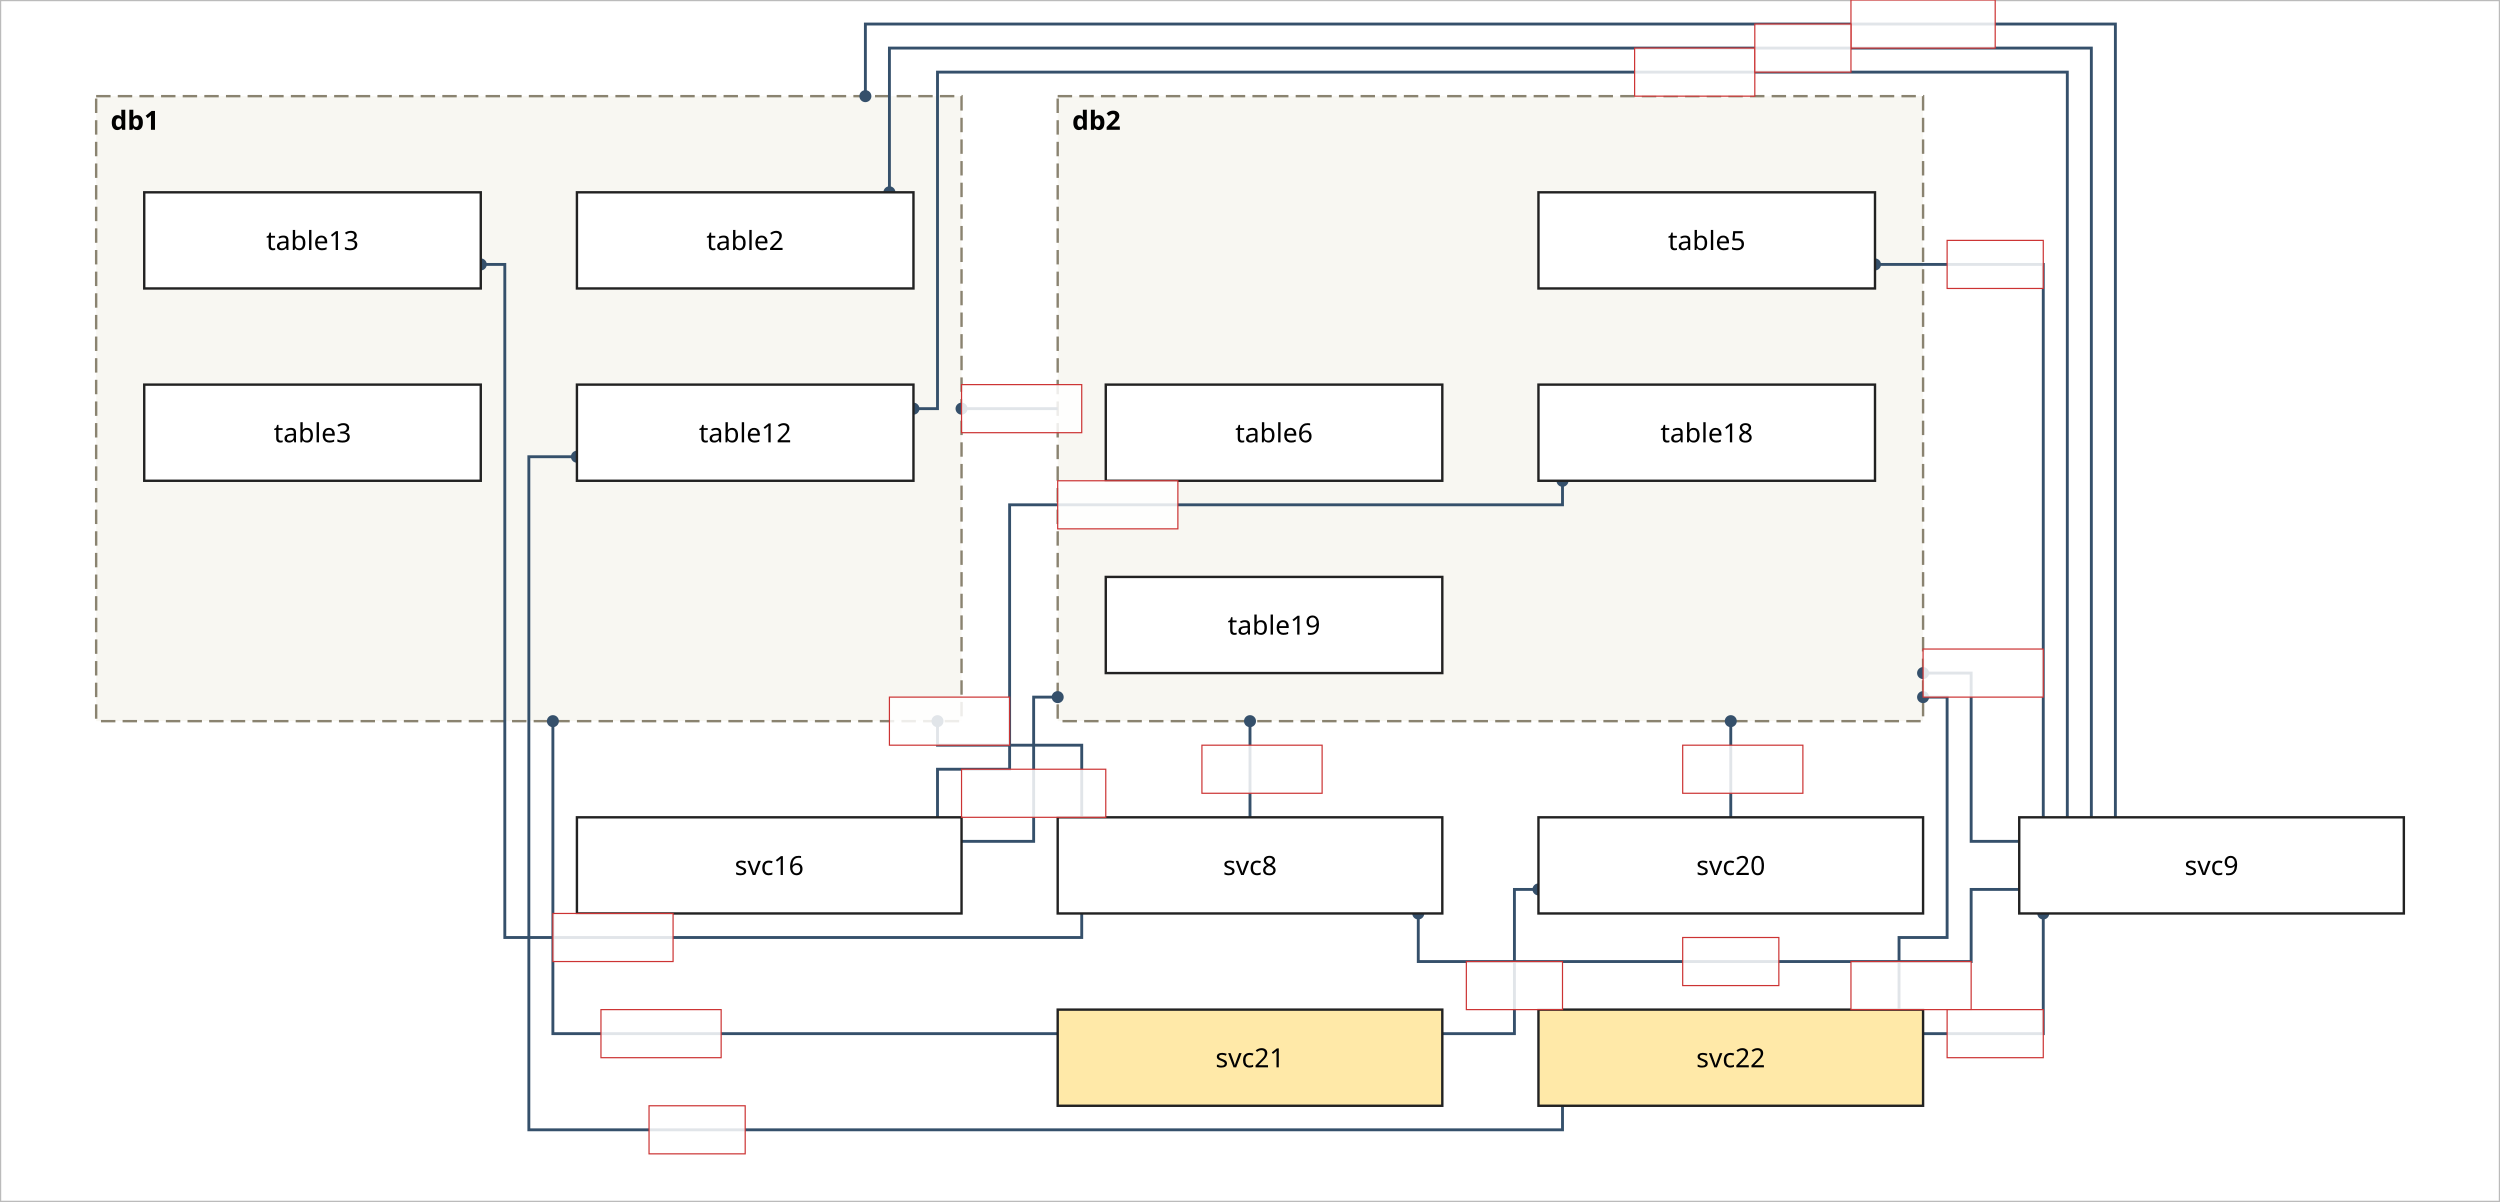
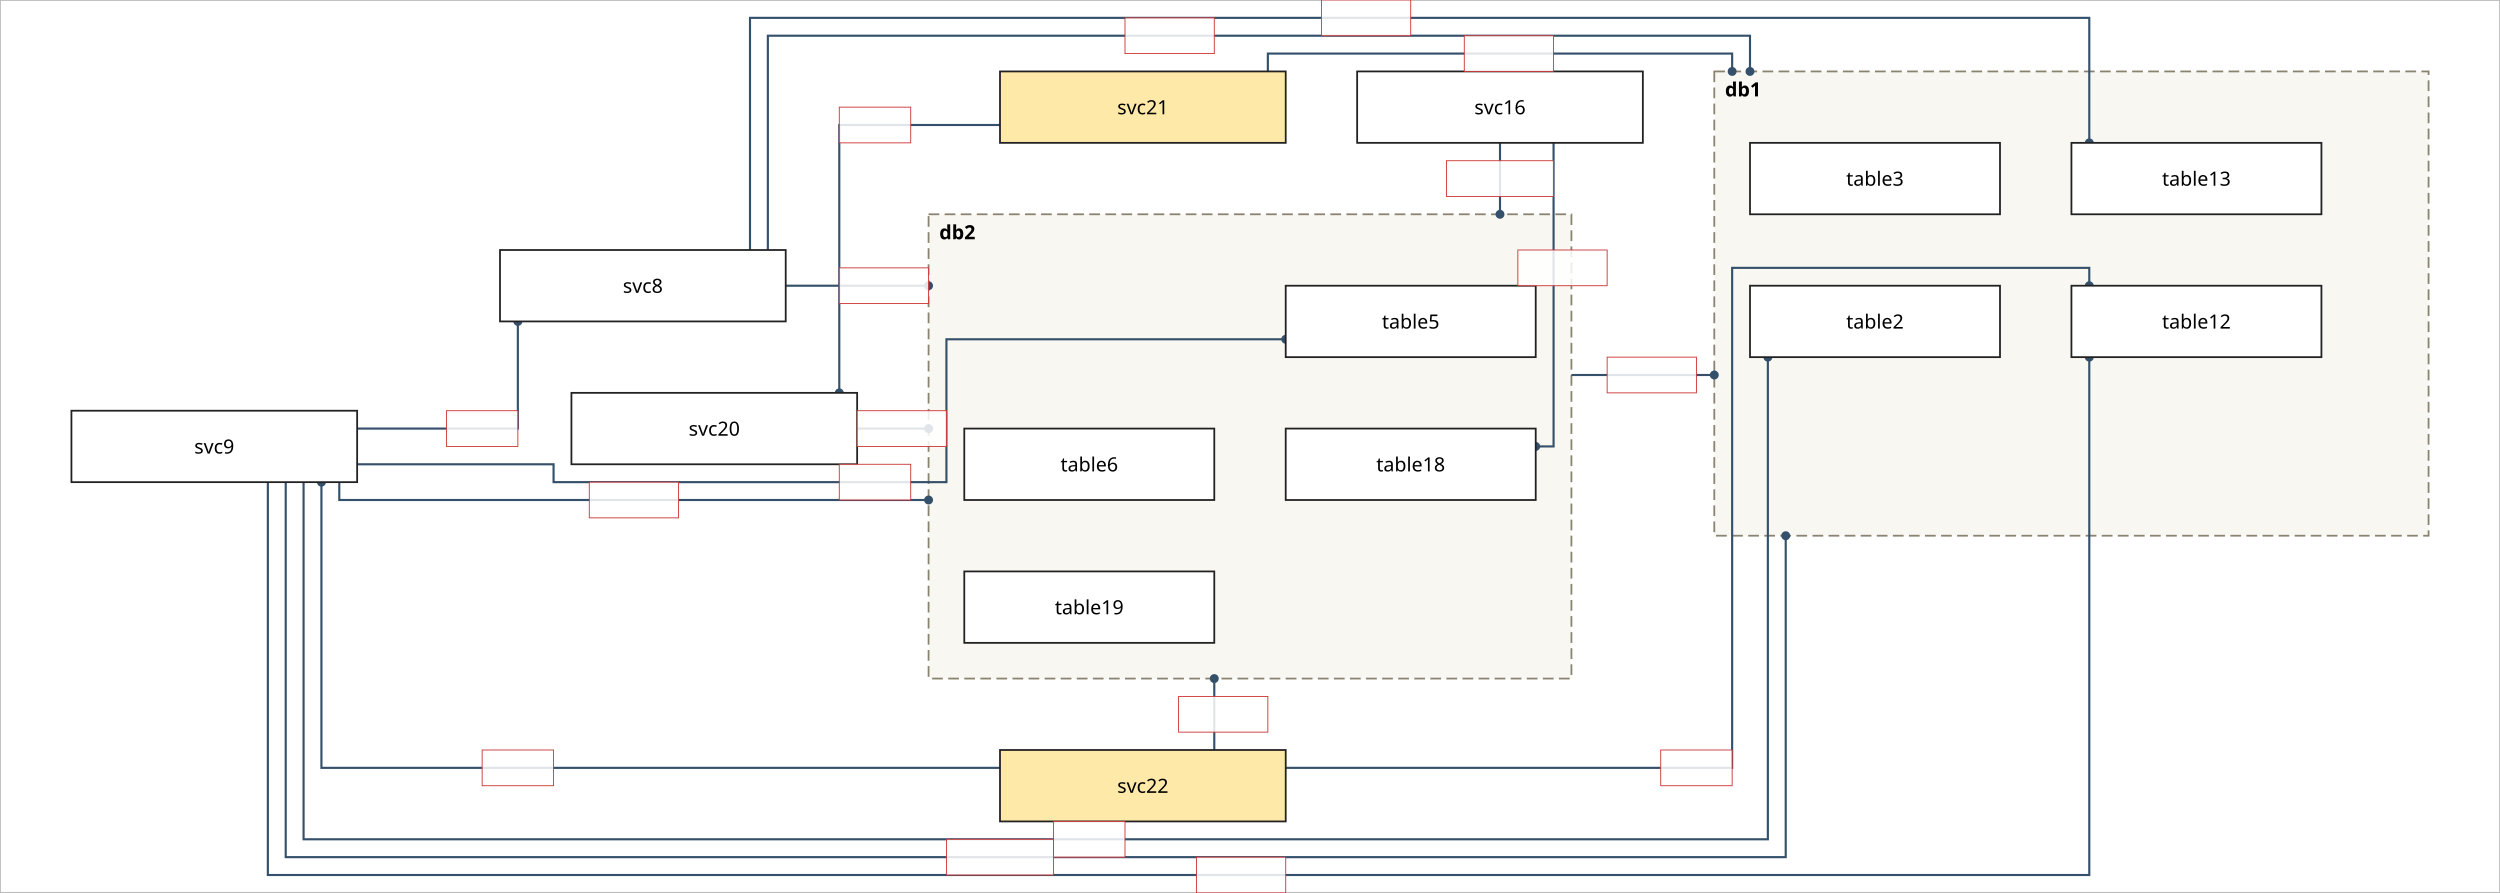
- <svg xmlns="http://www.w3.org/2000/svg" width="1040" height="500" viewBox="0 0 1040 500" font-family="sans-serif" font-size="11">
+ <svg xmlns="http://www.w3.org/2000/svg" width="1400" height="500" viewBox="0 0 1400 500" font-family="sans-serif" font-size="11">
  <rect width="100%" height="100%" fill="#fff" stroke="#bbb" />
-   <rect x="40" y="40" width="360" height="260" fill="#f3f1ea" fill-opacity="0.6" stroke="#8a8370" stroke-dasharray="6 3" />
-   <text x="46" y="54" font-weight="bold">db1</text>
-   <rect x="440" y="40" width="360" height="260" fill="#f3f1ea" fill-opacity="0.6" stroke="#8a8370" stroke-dasharray="6 3" />
-   <text x="446" y="54" font-weight="bold">db2</text>
-   <polyline points="440,170 400,170" fill="none" stroke="#35506b" stroke-width="1.2" />
-   <circle cx="400" cy="170" r="2.5" fill="#35506b" />
-   <polyline points="400,350 430,350 430,290 440,290" fill="none" stroke="#35506b" stroke-width="1.2" />
-   <circle cx="440" cy="290" r="2.5" fill="#35506b" />
-   <polyline points="390,340 390,320 420,320 420,210 650,210 650,200" fill="none" stroke="#35506b" stroke-width="1.2" />
-   <circle cx="650" cy="200" r="2.5" fill="#35506b" />
-   <polyline points="720,340 720,300" fill="none" stroke="#35506b" stroke-width="1.2" />
-   <circle cx="720" cy="300" r="2.5" fill="#35506b" />
-   <polyline points="440,430 230,430 230,300" fill="none" stroke="#35506b" stroke-width="1.2" />
-   <circle cx="230" cy="300" r="2.5" fill="#35506b" />
-   <polyline points="600,430 630,430 630,370 640,370" fill="none" stroke="#35506b" stroke-width="1.2" />
-   <circle cx="640" cy="370" r="2.5" fill="#35506b" />
-   <polyline points="650,460 650,470 220,470 220,190 240,190" fill="none" stroke="#35506b" stroke-width="1.2" />
-   <circle cx="240" cy="190" r="2.5" fill="#35506b" />
-   <polyline points="790,420 790,390 810,390 810,290 800,290" fill="none" stroke="#35506b" stroke-width="1.2" />
-   <circle cx="800" cy="290" r="2.5" fill="#35506b" />
-   <polyline points="800,430 850,430 850,380" fill="none" stroke="#35506b" stroke-width="1.2" />
-   <circle cx="850" cy="380" r="2.5" fill="#35506b" />
-   <polyline points="450,340 450,310 390,310 390,300" fill="none" stroke="#35506b" stroke-width="1.2" />
-   <circle cx="390" cy="300" r="2.5" fill="#35506b" />
-   <polyline points="450,380 450,390 210,390 210,110 200,110" fill="none" stroke="#35506b" stroke-width="1.2" />
-   <circle cx="200" cy="110" r="2.5" fill="#35506b" />
-   <polyline points="520,340 520,300" fill="none" stroke="#35506b" stroke-width="1.2" />
-   <circle cx="520" cy="300" r="2.5" fill="#35506b" />
-   <polyline points="880,340 880,10 360,10 360,40" fill="none" stroke="#35506b" stroke-width="1.2" />
-   <circle cx="360" cy="40" r="2.5" fill="#35506b" />
-   <polyline points="860,340 860,30 390,30 390,170 380,170" fill="none" stroke="#35506b" stroke-width="1.2" />
-   <circle cx="380" cy="170" r="2.5" fill="#35506b" />
-   <polyline points="870,340 870,20 370,20 370,80" fill="none" stroke="#35506b" stroke-width="1.2" />
-   <circle cx="370" cy="80" r="2.5" fill="#35506b" />
-   <polyline points="840,350 820,350 820,280 800,280" fill="none" stroke="#35506b" stroke-width="1.2" />
-   <circle cx="800" cy="280" r="2.5" fill="#35506b" />
-   <polyline points="850,340 850,110 780,110" fill="none" stroke="#35506b" stroke-width="1.2" />
-   <circle cx="780" cy="110" r="2.5" fill="#35506b" />
-   <polyline points="840,370 820,370 820,400 590,400 590,380" fill="none" stroke="#35506b" stroke-width="1.2" />
-   <circle cx="590" cy="380" r="2.5" fill="#35506b" />
-   <rect x="240" y="160" width="140" height="40" fill="#fff" stroke="#222" />
-   <text x="310" y="184" text-anchor="middle">table12</text>
-   <rect x="60" y="80" width="140" height="40" fill="#fff" stroke="#222" />
-   <text x="130" y="104" text-anchor="middle">table13</text>
-   <rect x="240" y="80" width="140" height="40" fill="#fff" stroke="#222" />
-   <text x="310" y="104" text-anchor="middle">table2</text>
-   <rect x="60" y="160" width="140" height="40" fill="#fff" stroke="#222" />
-   <text x="130" y="184" text-anchor="middle">table3</text>
-   <rect x="640" y="160" width="140" height="40" fill="#fff" stroke="#222" />
-   <text x="710" y="184" text-anchor="middle">table18</text>
-   <rect x="460" y="240" width="140" height="40" fill="#fff" stroke="#222" />
-   <text x="530" y="264" text-anchor="middle">table19</text>
-   <rect x="640" y="80" width="140" height="40" fill="#fff" stroke="#222" />
-   <text x="710" y="104" text-anchor="middle">table5</text>
-   <rect x="460" y="160" width="140" height="40" fill="#fff" stroke="#222" />
-   <text x="530" y="184" text-anchor="middle">table6</text>
-   <rect x="240" y="340" width="160" height="40" fill="#fff" stroke="#222" />
-   <text x="320" y="364" text-anchor="middle">svc16</text>
-   <rect x="640" y="340" width="160" height="40" fill="#fff" stroke="#222" />
-   <text x="720" y="364" text-anchor="middle">svc20</text>
-   <rect x="440" y="420" width="160" height="40" fill="#ffe9a8" stroke="#222" />
-   <text x="520" y="444" text-anchor="middle">svc21</text>
-   <rect x="640" y="420" width="160" height="40" fill="#ffe9a8" stroke="#222" />
-   <text x="720" y="444" text-anchor="middle">svc22</text>
-   <rect x="440" y="340" width="160" height="40" fill="#fff" stroke="#222" />
-   <text x="520" y="364" text-anchor="middle">svc8</text>
-   <rect x="840" y="340" width="160" height="40" fill="#fff" stroke="#222" />
-   <text x="920" y="364" text-anchor="middle">svc9</text>
-   <rect x="400" y="160" width="50" height="20" fill="#fff" fill-opacity="0.85" stroke="#c33" stroke-width="0.5" />
-   <rect x="400" y="320" width="60" height="20" fill="#fff" fill-opacity="0.85" stroke="#c33" stroke-width="0.5" />
-   <rect x="440" y="200" width="50" height="20" fill="#fff" fill-opacity="0.85" stroke="#c33" stroke-width="0.5" />
-   <rect x="700" y="310" width="50" height="20" fill="#fff" fill-opacity="0.85" stroke="#c33" stroke-width="0.5" />
-   <rect x="250" y="420" width="50" height="20" fill="#fff" fill-opacity="0.85" stroke="#c33" stroke-width="0.5" />
-   <rect x="610" y="400" width="40" height="20" fill="#fff" fill-opacity="0.85" stroke="#c33" stroke-width="0.5" />
-   <rect x="270" y="460" width="40" height="20" fill="#fff" fill-opacity="0.85" stroke="#c33" stroke-width="0.5" />
-   <rect x="770" y="400" width="50" height="20" fill="#fff" fill-opacity="0.85" stroke="#c33" stroke-width="0.5" />
-   <rect x="810" y="420" width="40" height="20" fill="#fff" fill-opacity="0.85" stroke="#c33" stroke-width="0.5" />
-   <rect x="370" y="290" width="50" height="20" fill="#fff" fill-opacity="0.85" stroke="#c33" stroke-width="0.5" />
-   <rect x="230" y="380" width="50" height="20" fill="#fff" fill-opacity="0.85" stroke="#c33" stroke-width="0.5" />
-   <rect x="500" y="310" width="50" height="20" fill="#fff" fill-opacity="0.85" stroke="#c33" stroke-width="0.5" />
-   <rect x="770" y="0" width="60" height="20" fill="#fff" fill-opacity="0.85" stroke="#c33" stroke-width="0.5" />
-   <rect x="680" y="20" width="50" height="20" fill="#fff" fill-opacity="0.85" stroke="#c33" stroke-width="0.5" />
-   <rect x="730" y="10" width="40" height="20" fill="#fff" fill-opacity="0.85" stroke="#c33" stroke-width="0.5" />
-   <rect x="800" y="270" width="50" height="20" fill="#fff" fill-opacity="0.85" stroke="#c33" stroke-width="0.5" />
-   <rect x="810" y="100" width="40" height="20" fill="#fff" fill-opacity="0.85" stroke="#c33" stroke-width="0.5" />
-   <rect x="700" y="390" width="40" height="20" fill="#fff" fill-opacity="0.85" stroke="#c33" stroke-width="0.5" />
+   <rect x="960" y="40" width="400" height="260" fill="#f3f1ea" fill-opacity="0.6" stroke="#8a8370" stroke-dasharray="6 3" />
+   <text x="966" y="54" font-weight="bold">db1</text>
+   <rect x="520" y="120" width="360" height="260" fill="#f3f1ea" fill-opacity="0.6" stroke="#8a8370" stroke-dasharray="6 3" />
+   <text x="526" y="134" font-weight="bold">db2</text>
+   <polyline points="880,210 960,210" fill="none" stroke="#35506b" stroke-width="1.2" />
+   <circle cx="960" cy="210" r="2.5" fill="#35506b" />
+   <polyline points="840,80 840,120" fill="none" stroke="#35506b" stroke-width="1.2" />
+   <circle cx="840" cy="120" r="2.5" fill="#35506b" />
+   <polyline points="870,80 870,250 860,250" fill="none" stroke="#35506b" stroke-width="1.2" />
+   <circle cx="860" cy="250" r="2.5" fill="#35506b" />
+   <polyline points="480,240 520,240" fill="none" stroke="#35506b" stroke-width="1.2" />
+   <circle cx="520" cy="240" r="2.5" fill="#35506b" />
+   <polyline points="710,40 710,30 970,30 970,40" fill="none" stroke="#35506b" stroke-width="1.2" />
+   <circle cx="970" cy="40" r="2.5" fill="#35506b" />
+   <polyline points="560,70 470,70 470,220" fill="none" stroke="#35506b" stroke-width="1.2" />
+   <circle cx="470" cy="220" r="2.5" fill="#35506b" />
+   <polyline points="720,430 970,430 970,150 1170,150 1170,160" fill="none" stroke="#35506b" stroke-width="1.2" />
+   <circle cx="1170" cy="160" r="2.5" fill="#35506b" />
+   <polyline points="680,420 680,380" fill="none" stroke="#35506b" stroke-width="1.2" />
+   <circle cx="680" cy="380" r="2.5" fill="#35506b" />
+   <polyline points="560,430 180,430 180,270" fill="none" stroke="#35506b" stroke-width="1.2" />
+   <circle cx="180" cy="270" r="2.5" fill="#35506b" />
+   <polyline points="430,140 430,20 980,20 980,40" fill="none" stroke="#35506b" stroke-width="1.2" />
+   <circle cx="980" cy="40" r="2.5" fill="#35506b" />
+   <polyline points="420,140 420,10 1170,10 1170,80" fill="none" stroke="#35506b" stroke-width="1.2" />
+   <circle cx="1170" cy="80" r="2.5" fill="#35506b" />
+   <polyline points="440,160 520,160" fill="none" stroke="#35506b" stroke-width="1.2" />
+   <circle cx="520" cy="160" r="2.5" fill="#35506b" />
+   <polyline points="160,270 160,480 1000,480 1000,300" fill="none" stroke="#35506b" stroke-width="1.2" />
+   <circle cx="1000" cy="300" r="2.5" fill="#35506b" />
+   <polyline points="150,270 150,490 1170,490 1170,200" fill="none" stroke="#35506b" stroke-width="1.2" />
+   <circle cx="1170" cy="200" r="2.5" fill="#35506b" />
+   <polyline points="170,270 170,470 990,470 990,200" fill="none" stroke="#35506b" stroke-width="1.2" />
+   <circle cx="990" cy="200" r="2.5" fill="#35506b" />
+   <polyline points="190,270 190,280 520,280" fill="none" stroke="#35506b" stroke-width="1.2" />
+   <circle cx="520" cy="280" r="2.5" fill="#35506b" />
+   <polyline points="200,260 310,260 310,270 530,270 530,190 720,190" fill="none" stroke="#35506b" stroke-width="1.2" />
+   <circle cx="720" cy="190" r="2.5" fill="#35506b" />
+   <polyline points="200,240 290,240 290,180" fill="none" stroke="#35506b" stroke-width="1.2" />
+   <circle cx="290" cy="180" r="2.5" fill="#35506b" />
+   <rect x="1160" y="160" width="140" height="40" fill="#fff" stroke="#222" />
+   <text x="1230" y="184" text-anchor="middle">table12</text>
+   <rect x="1160" y="80" width="140" height="40" fill="#fff" stroke="#222" />
+   <text x="1230" y="104" text-anchor="middle">table13</text>
+   <rect x="980" y="160" width="140" height="40" fill="#fff" stroke="#222" />
+   <text x="1050" y="184" text-anchor="middle">table2</text>
+   <rect x="980" y="80" width="140" height="40" fill="#fff" stroke="#222" />
+   <text x="1050" y="104" text-anchor="middle">table3</text>
+   <rect x="720" y="240" width="140" height="40" fill="#fff" stroke="#222" />
+   <text x="790" y="264" text-anchor="middle">table18</text>
+   <rect x="540" y="320" width="140" height="40" fill="#fff" stroke="#222" />
+   <text x="610" y="344" text-anchor="middle">table19</text>
+   <rect x="720" y="160" width="140" height="40" fill="#fff" stroke="#222" />
+   <text x="790" y="184" text-anchor="middle">table5</text>
+   <rect x="540" y="240" width="140" height="40" fill="#fff" stroke="#222" />
+   <text x="610" y="264" text-anchor="middle">table6</text>
+   <rect x="760" y="40" width="160" height="40" fill="#fff" stroke="#222" />
+   <text x="840" y="64" text-anchor="middle">svc16</text>
+   <rect x="320" y="220" width="160" height="40" fill="#fff" stroke="#222" />
+   <text x="400" y="244" text-anchor="middle">svc20</text>
+   <rect x="560" y="40" width="160" height="40" fill="#ffe9a8" stroke="#222" />
+   <text x="640" y="64" text-anchor="middle">svc21</text>
+   <rect x="560" y="420" width="160" height="40" fill="#ffe9a8" stroke="#222" />
+   <text x="640" y="444" text-anchor="middle">svc22</text>
+   <rect x="280" y="140" width="160" height="40" fill="#fff" stroke="#222" />
+   <text x="360" y="164" text-anchor="middle">svc8</text>
+   <rect x="40" y="230" width="160" height="40" fill="#fff" stroke="#222" />
+   <text x="120" y="254" text-anchor="middle">svc9</text>
+   <rect x="900" y="200" width="50" height="20" fill="#fff" fill-opacity="0.85" stroke="#c33" stroke-width="0.5" />
+   <rect x="810" y="90" width="60" height="20" fill="#fff" fill-opacity="0.85" stroke="#c33" stroke-width="0.5" />
+   <rect x="850" y="140" width="50" height="20" fill="#fff" fill-opacity="0.85" stroke="#c33" stroke-width="0.5" />
+   <rect x="480" y="230" width="50" height="20" fill="#fff" fill-opacity="0.85" stroke="#c33" stroke-width="0.5" />
+   <rect x="820" y="20" width="50" height="20" fill="#fff" fill-opacity="0.85" stroke="#c33" stroke-width="0.5" />
+   <rect x="470" y="60" width="40" height="20" fill="#fff" fill-opacity="0.85" stroke="#c33" stroke-width="0.5" />
+   <rect x="930" y="420" width="40" height="20" fill="#fff" fill-opacity="0.85" stroke="#c33" stroke-width="0.5" />
+   <rect x="660" y="390" width="50" height="20" fill="#fff" fill-opacity="0.85" stroke="#c33" stroke-width="0.5" />
+   <rect x="270" y="420" width="40" height="20" fill="#fff" fill-opacity="0.85" stroke="#c33" stroke-width="0.5" />
+   <rect x="630" y="10" width="50" height="20" fill="#fff" fill-opacity="0.85" stroke="#c33" stroke-width="0.5" />
+   <rect x="740" y="0" width="50" height="20" fill="#fff" fill-opacity="0.85" stroke="#c33" stroke-width="0.5" />
+   <rect x="470" y="150" width="50" height="20" fill="#fff" fill-opacity="0.85" stroke="#c33" stroke-width="0.5" />
+   <rect x="530" y="470" width="60" height="20" fill="#fff" fill-opacity="0.85" stroke="#c33" stroke-width="0.5" />
+   <rect x="670" y="480" width="50" height="20" fill="#fff" fill-opacity="0.85" stroke="#c33" stroke-width="0.5" />
+   <rect x="590" y="460" width="40" height="20" fill="#fff" fill-opacity="0.85" stroke="#c33" stroke-width="0.5" />
+   <rect x="330" y="270" width="50" height="20" fill="#fff" fill-opacity="0.85" stroke="#c33" stroke-width="0.5" />
+   <rect x="470" y="260" width="40" height="20" fill="#fff" fill-opacity="0.85" stroke="#c33" stroke-width="0.5" />
+   <rect x="250" y="230" width="40" height="20" fill="#fff" fill-opacity="0.85" stroke="#c33" stroke-width="0.5" />
</svg>
